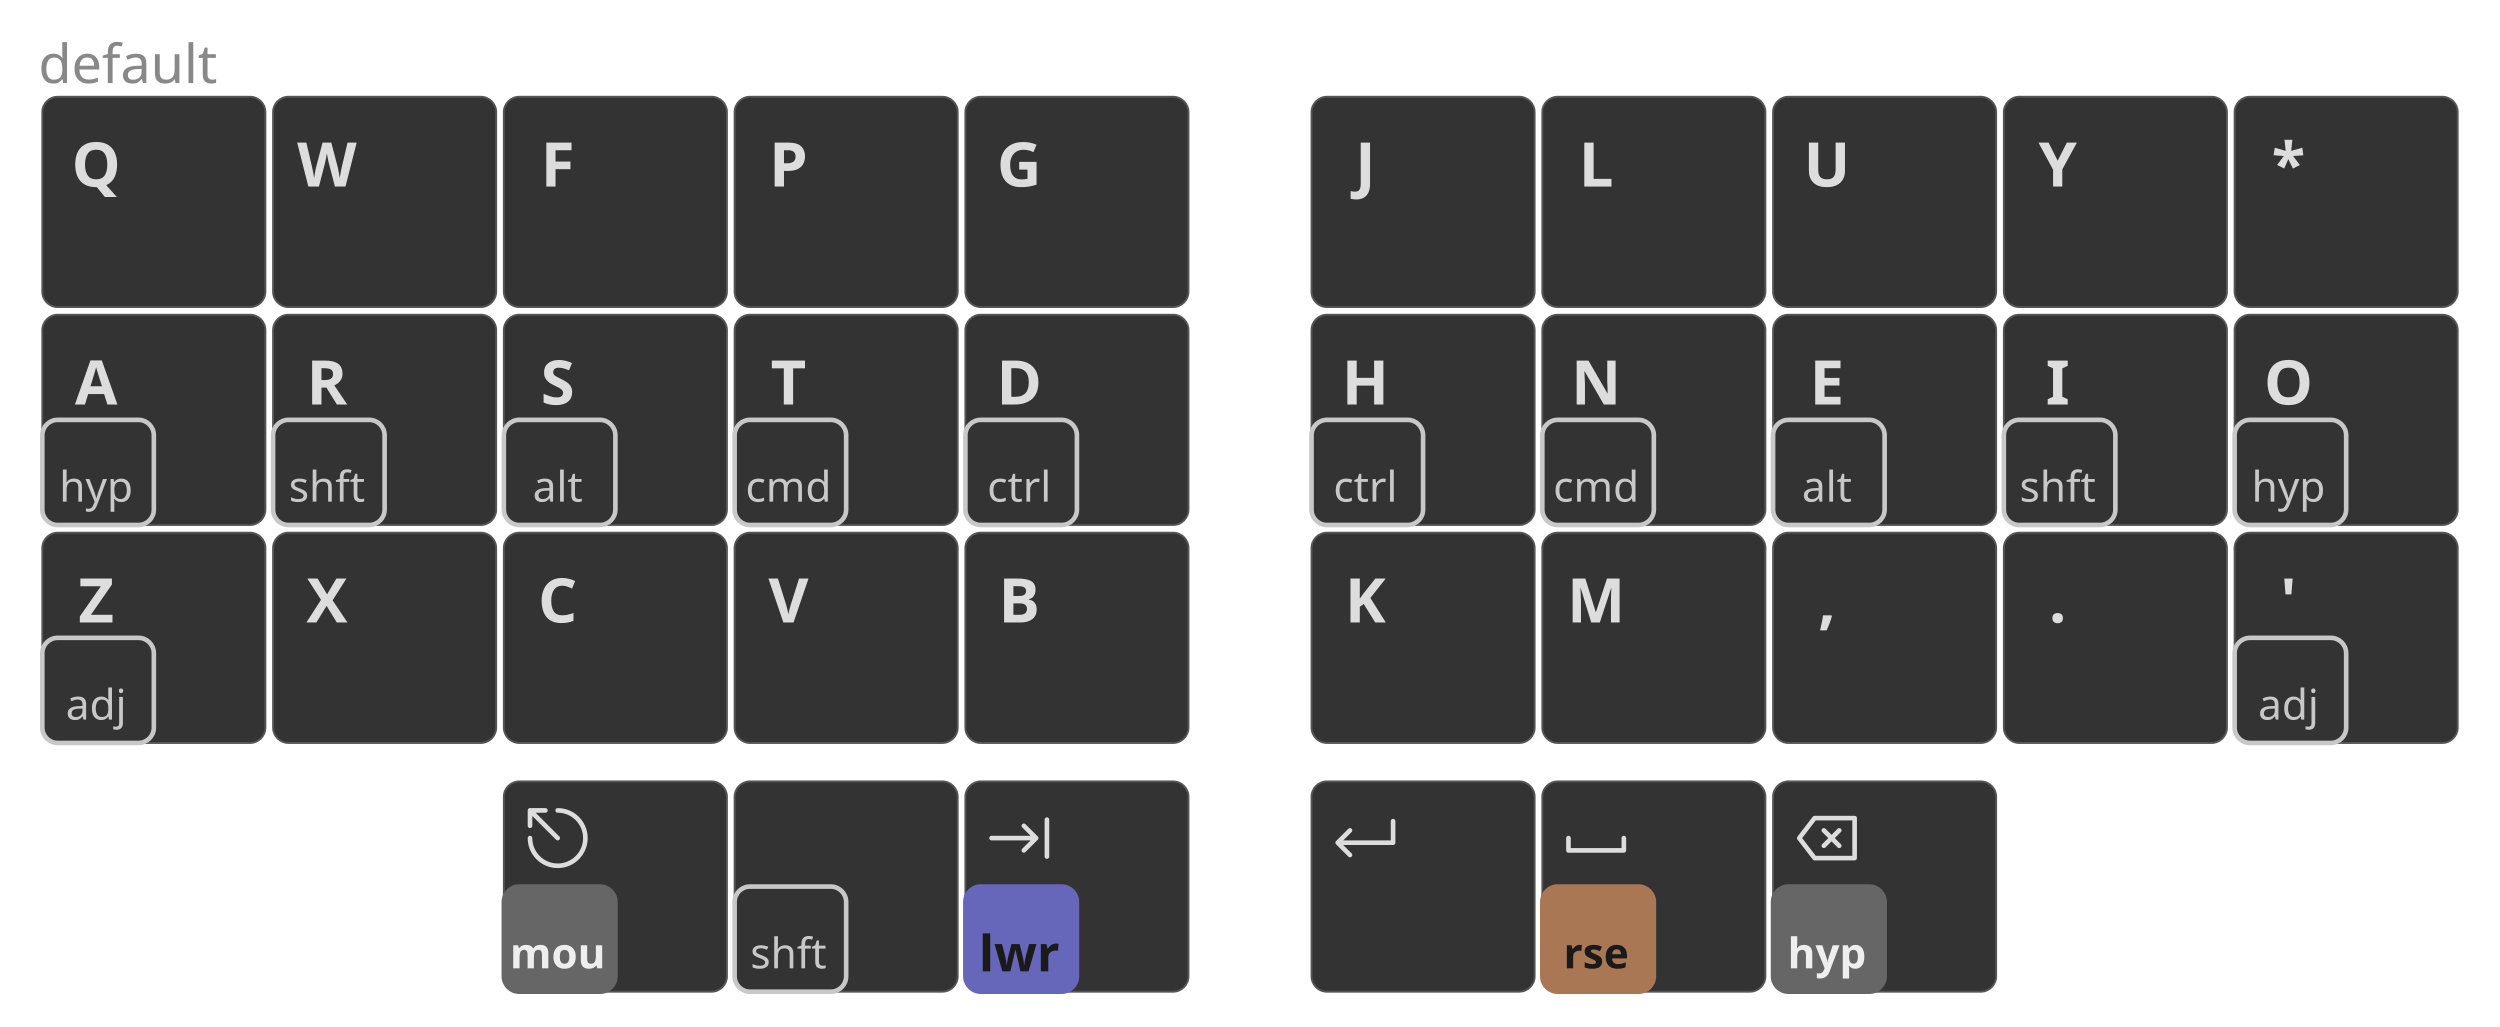
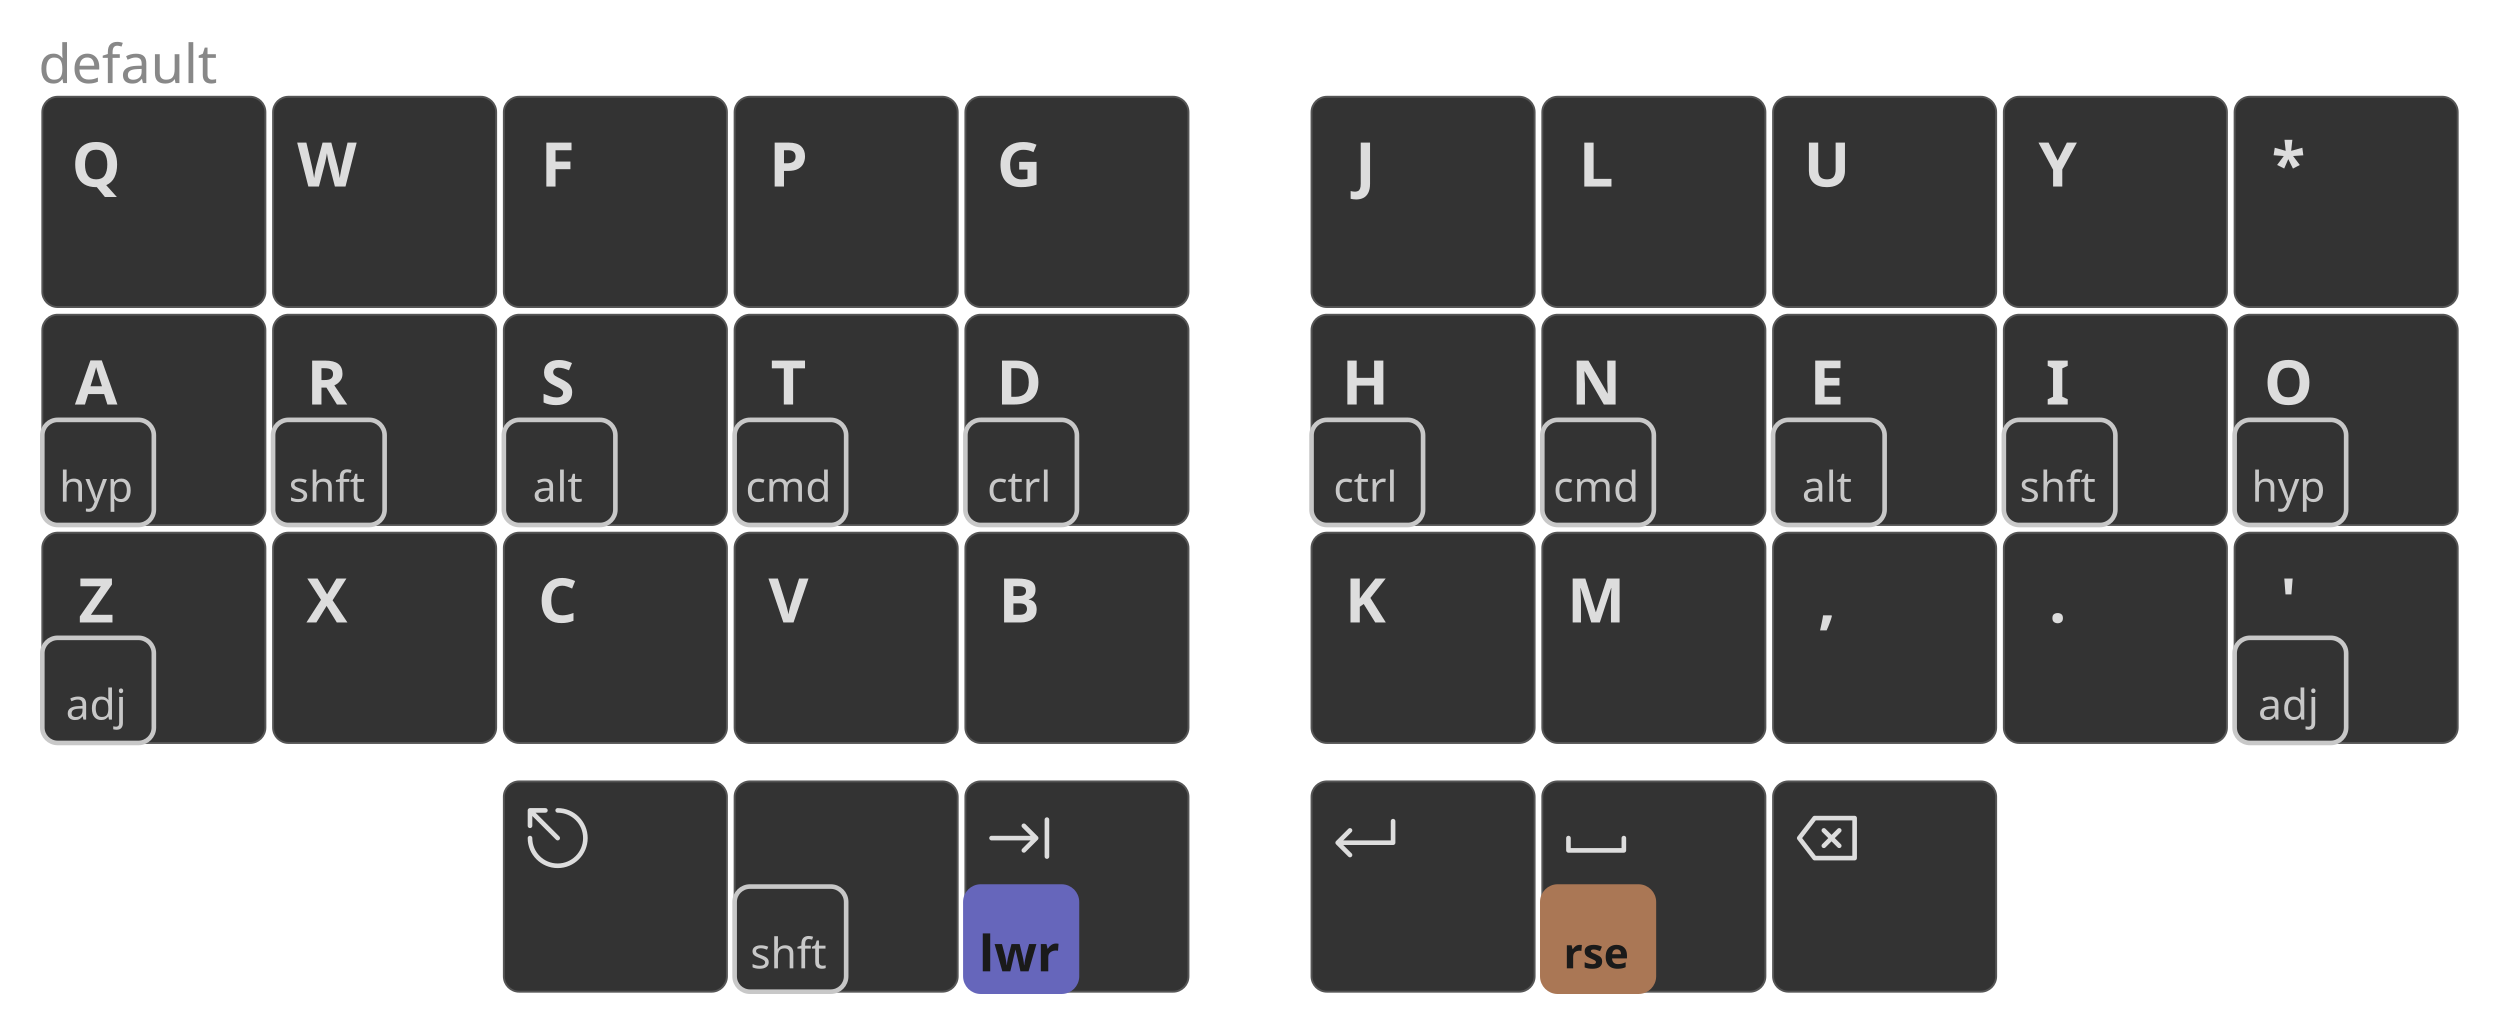
<svg xmlns="http://www.w3.org/2000/svg" class="keymap" width="650" height="267" viewBox="-10 -24 650.0 266.68">
  <style>svg.keymap { background: #1e1e2e; font-family: sans-serif; }
    rect.keycap { fill: #333333; stroke: #555555; stroke-width: 0.5px; }
    text { fill: #c8c8c8; text-anchor: middle; dominant-baseline: central; }
    text.base { font-size: 16px; font-weight: 600; fill: #dddddd; }
    text.hold { font-size: 11px; }
    text.sym { font-size: 13px; fill: #9999ff; }
    text.num { font-size: 13px; fill: #ee9944; }
    text.oneshot { font-size: 12px; font-weight: 600; }
    use.glyph { fill: none; stroke: #c8c8c8; stroke-width: 2.5px;
                stroke-linecap: round; stroke-linejoin: round; }
    use.glyph.base { stroke: #dddddd; stroke-width: 3px; }
    use.glyph.sym { stroke: #9999ff; }
    use.glyph.num { stroke: #ee9944; }
    rect.hold-box { stroke-width: 1.2px; }
    rect.hold-box.tap-preferred.mod { fill: none; stroke: #c8c8c8; }
    rect.hold-box.tap-preferred.sym { fill: none; stroke: #9999ff; }
    rect.hold-box.tap-preferred.nav { fill: none; stroke: #ee9944; }
    rect.hold-box.hold-preferred.mod { fill: #666666; stroke: #666666; }
    rect.hold-box.hold-preferred.sym { fill: #6666bb; stroke: #6666bb; }
    rect.hold-box.hold-preferred.nav { fill: #aa7755; stroke: #aa7755; }
    rect.hold-box.oneshot.mod { fill: #666666; stroke: #666666; }
    rect.hold-box.oneshot.sym { fill: #6666bb; stroke: #6666bb; }
    rect.hold-box.oneshot.nav { fill: #aa7755; stroke: #aa7755; }
    text.hold.hold-preferred.mod, text.oneshot.mod { fill: #eeeeee; font-weight: 700; }
    text.hold.hold-preferred.sym, text.oneshot.sym,
    text.hold.hold-preferred.nav, text.oneshot.nav { fill: #1a1a1a; font-weight: 700; }
    text.hold.tap-preferred { fill: #c8c8c8; }
    text.title { font-size: 14px; fill: #888888; text-anchor: start; }</style>
  <defs>
    <path id="glyph_backspace" class="symbol" transform="scale(0.4) translate(-24,-30)" d="M22,19l10,10 M22,29l10-10 M6,24l10,13h26v-26h-26z" />
    <path id="glyph_delete-word" class="symbol" transform="scale(0.4) translate(-24,-30)" d="M22,19l10,10 M22,29l10-10 M6,24l10,13h26v-26h-26z M6,17l-6,7,6,7" />
    <path id="glyph_return" class="symbol" transform="scale(0.4) translate(-24,-30)" d="M42,13V27H6 m8-8l-8,8l8,8" />
    <path id="glyph_space" class="symbol" transform="scale(0.4) translate(-24,-30)" d="M42,24V32H6V24" />
    <path id="glyph_escape" class="symbol" transform="scale(0.4) translate(-24,-30)" d="M24,24l-18-18 m0,10v-10h10 M24,6A18,18,0,1,1,6,24" />
    <path id="glyph_up" class="symbol" transform="scale(0.4) translate(-24,-30)" d="M24,42v-36 m-8,6l8-8l8,8" />
    <path id="glyph_down" class="symbol" transform="scale(0.4) translate(-24,-30)" d="M24,6v36 m-8,-6l8,8l8-8" />
    <path id="glyph_left" class="symbol" transform="scale(0.4) translate(-24,-30)" d="M42,24h-36 m6-8l-8,8l8,8" />
    <path id="glyph_right" class="symbol" transform="scale(0.4) translate(-24,-30)" d="M6,24h36 m-6-8l8,8l-8,8" />
    <path id="glyph_tab" class="symbol" transform="scale(0.4) translate(-24,-30)" d="M6,24h27 m-6-8l8,8l-8,8 M42,12V36" />
    <path id="glyph_btab" class="symbol" transform="scale(0.4) translate(-24,-30)" d="M42,24h-27 m6-8l-8,8l8,8 M6,12V36" />
    <path id="glyph_home" class="symbol" transform="scale(0.4) translate(-24,-30)" d="M42,42l-28-28 m0,10v-10h10 m8-8h-26v26" />
    <path id="glyph_end" class="symbol" transform="scale(0.4) translate(-24,-30)" d="M6,6l28,28 m0-10v10h-10 m-8,8h26v-26" />
    <path id="glyph_word-right" class="symbol" transform="scale(0.4) translate(-24,-30)" d="M8,13l10,11-10,11 M24,13l10,11-10,11" />
    <path id="glyph_word-left" class="symbol" transform="scale(0.4) translate(-24,-30)" d="M40,13l-10,11,10,11 M24,13l-10,11,10,11" />
    <path id="glyph_hist-fwd" class="symbol" transform="scale(0.4) translate(-24,-30)" d="M10,32A16,14,0,1,0,36,18 m-2,-8l2,8l-8,2" />
    <path id="glyph_hist-back" class="symbol" transform="scale(0.4) translate(-24,-30)" d="M38,32A16,14,0,1,1,12,18 m2,-8l-2,8l8,2" />
  </defs>
  <text class="title" x="0" y="-8">default</text>
  <g transform="translate(0.00,0.00)">
    <rect class="keycap" x="1.0" y="1.0" width="58.0" height="54.67" rx="4.0" ry="4.0" />
    <text class="base" x="15.0" y="18.134">Q</text>
  </g>
  <g transform="translate(60.00,0.00)">
    <rect class="keycap" x="1.0" y="1.0" width="58.0" height="54.67" rx="4.0" ry="4.0" />
    <text class="base" x="15.0" y="18.134">W</text>
  </g>
  <g transform="translate(120.00,0.00)">
    <rect class="keycap" x="1.0" y="1.0" width="58.0" height="54.67" rx="4.0" ry="4.0" />
    <text class="base" x="15.0" y="18.134">F</text>
  </g>
  <g transform="translate(180.00,0.00)">
    <rect class="keycap" x="1.0" y="1.0" width="58.0" height="54.67" rx="4.0" ry="4.0" />
    <text class="base" x="15.0" y="18.134">P</text>
  </g>
  <g transform="translate(240.00,0.00)">
    <rect class="keycap" x="1.0" y="1.0" width="58.0" height="54.67" rx="4.0" ry="4.0" />
    <text class="base" x="15.0" y="18.134">G</text>
  </g>
  <g transform="translate(330.00,0.00)">
    <rect class="keycap" x="1.0" y="1.0" width="58.0" height="54.67" rx="4.0" ry="4.0" />
    <text class="base" x="15.0" y="18.134">J</text>
  </g>
  <g transform="translate(390.00,0.00)">
    <rect class="keycap" x="1.0" y="1.0" width="58.0" height="54.67" rx="4.0" ry="4.0" />
    <text class="base" x="15.0" y="18.134">L</text>
  </g>
  <g transform="translate(450.00,0.00)">
    <rect class="keycap" x="1.0" y="1.0" width="58.0" height="54.67" rx="4.0" ry="4.0" />
    <text class="base" x="15.0" y="18.134">U</text>
  </g>
  <g transform="translate(510.00,0.00)">
    <rect class="keycap" x="1.0" y="1.0" width="58.0" height="54.67" rx="4.0" ry="4.0" />
    <text class="base" x="15.0" y="18.134">Y</text>
  </g>
  <g transform="translate(570.00,0.00)">
    <rect class="keycap" x="1.0" y="1.0" width="58.0" height="54.67" rx="4.0" ry="4.0" />
    <text class="base" x="15.0" y="18.134">*</text>
  </g>
  <g transform="translate(0.00,56.67)">
    <rect class="keycap" x="1.0" y="1.0" width="58.0" height="54.67" rx="4.0" ry="4.0" />
    <rect class="hold-box tap-preferred mod" x="1.0" y="28.335" width="29.0" height="27.335" rx="4.0" ry="4.0" />
    <text class="base" x="15.0" y="18.134">A</text>
    <text class="hold tap-preferred mod" x="15.0" y="45.336">hyp</text>
  </g>
  <g transform="translate(60.00,56.67)">
    <rect class="keycap" x="1.0" y="1.0" width="58.0" height="54.67" rx="4.0" ry="4.0" />
    <rect class="hold-box tap-preferred mod" x="1.0" y="28.335" width="29.0" height="27.335" rx="4.0" ry="4.0" />
    <text class="base" x="15.0" y="18.134">R</text>
    <text class="hold tap-preferred mod" x="15.0" y="45.336">shft</text>
  </g>
  <g transform="translate(120.00,56.67)">
    <rect class="keycap" x="1.0" y="1.0" width="58.0" height="54.67" rx="4.0" ry="4.0" />
    <rect class="hold-box tap-preferred mod" x="1.0" y="28.335" width="29.0" height="27.335" rx="4.0" ry="4.0" />
    <text class="base" x="15.0" y="18.134">S</text>
    <text class="hold tap-preferred mod" x="15.0" y="45.336">alt</text>
  </g>
  <g transform="translate(180.00,56.67)">
    <rect class="keycap" x="1.0" y="1.0" width="58.0" height="54.67" rx="4.0" ry="4.0" />
    <rect class="hold-box tap-preferred mod" x="1.0" y="28.335" width="29.0" height="27.335" rx="4.0" ry="4.0" />
    <text class="base" x="15.0" y="18.134">T</text>
    <text class="hold tap-preferred mod" x="15.0" y="45.336">cmd</text>
  </g>
  <g transform="translate(240.00,56.67)">
    <rect class="keycap" x="1.0" y="1.0" width="58.0" height="54.67" rx="4.0" ry="4.0" />
    <rect class="hold-box tap-preferred mod" x="1.0" y="28.335" width="29.0" height="27.335" rx="4.0" ry="4.0" />
    <text class="base" x="15.0" y="18.134">D</text>
    <text class="hold tap-preferred mod" x="15.0" y="45.336">ctrl</text>
  </g>
  <g transform="translate(330.00,56.67)">
    <rect class="keycap" x="1.0" y="1.0" width="58.0" height="54.67" rx="4.0" ry="4.0" />
    <rect class="hold-box tap-preferred mod" x="1.0" y="28.335" width="29.0" height="27.335" rx="4.0" ry="4.0" />
    <text class="base" x="15.0" y="18.134">H</text>
    <text class="hold tap-preferred mod" x="15.0" y="45.336">ctrl</text>
  </g>
  <g transform="translate(390.00,56.67)">
    <rect class="keycap" x="1.0" y="1.0" width="58.0" height="54.67" rx="4.0" ry="4.0" />
    <rect class="hold-box tap-preferred mod" x="1.0" y="28.335" width="29.0" height="27.335" rx="4.0" ry="4.0" />
    <text class="base" x="15.0" y="18.134">N</text>
    <text class="hold tap-preferred mod" x="15.0" y="45.336">cmd</text>
  </g>
  <g transform="translate(450.00,56.67)">
    <rect class="keycap" x="1.0" y="1.0" width="58.0" height="54.67" rx="4.0" ry="4.0" />
    <rect class="hold-box tap-preferred mod" x="1.0" y="28.335" width="29.0" height="27.335" rx="4.0" ry="4.0" />
    <text class="base" x="15.0" y="18.134">E</text>
    <text class="hold tap-preferred mod" x="15.0" y="45.336">alt</text>
  </g>
  <g transform="translate(510.00,56.67)">
    <rect class="keycap" x="1.0" y="1.0" width="58.0" height="54.67" rx="4.0" ry="4.0" />
    <rect class="hold-box tap-preferred mod" x="1.0" y="28.335" width="29.0" height="27.335" rx="4.0" ry="4.0" />
    <text class="base" x="15.0" y="18.134">I</text>
    <text class="hold tap-preferred mod" x="15.0" y="45.336">shft</text>
  </g>
  <g transform="translate(570.00,56.67)">
    <rect class="keycap" x="1.0" y="1.0" width="58.0" height="54.67" rx="4.0" ry="4.0" />
    <rect class="hold-box tap-preferred mod" x="1.0" y="28.335" width="29.0" height="27.335" rx="4.0" ry="4.0" />
    <text class="base" x="15.0" y="18.134">O</text>
    <text class="hold tap-preferred mod" x="15.0" y="45.336">hyp</text>
  </g>
  <g transform="translate(0.00,113.34)">
    <rect class="keycap" x="1.0" y="1.0" width="58.0" height="54.67" rx="4.0" ry="4.0" />
    <rect class="hold-box tap-preferred mod" x="1.0" y="28.335" width="29.0" height="27.335" rx="4.0" ry="4.0" />
    <text class="base" x="15.0" y="18.134">Z</text>
    <text class="hold tap-preferred mod" x="15.0" y="45.336">adj</text>
  </g>
  <g transform="translate(60.00,113.34)">
    <rect class="keycap" x="1.0" y="1.0" width="58.0" height="54.67" rx="4.0" ry="4.0" />
    <text class="base" x="15.0" y="18.134">X</text>
  </g>
  <g transform="translate(120.00,113.34)">
    <rect class="keycap" x="1.0" y="1.0" width="58.0" height="54.67" rx="4.0" ry="4.0" />
    <text class="base" x="15.0" y="18.134">C</text>
  </g>
  <g transform="translate(180.00,113.34)">
    <rect class="keycap" x="1.0" y="1.0" width="58.0" height="54.67" rx="4.0" ry="4.0" />
    <text class="base" x="15.0" y="18.134">V</text>
  </g>
  <g transform="translate(240.00,113.34)">
    <rect class="keycap" x="1.0" y="1.0" width="58.0" height="54.67" rx="4.0" ry="4.0" />
    <text class="base" x="15.0" y="18.134">B</text>
  </g>
  <g transform="translate(330.00,113.34)">
    <rect class="keycap" x="1.0" y="1.0" width="58.0" height="54.67" rx="4.0" ry="4.0" />
    <text class="base" x="15.0" y="18.134">K</text>
  </g>
  <g transform="translate(390.00,113.34)">
    <rect class="keycap" x="1.0" y="1.0" width="58.0" height="54.67" rx="4.0" ry="4.0" />
    <text class="base" x="15.0" y="18.134">M</text>
  </g>
  <g transform="translate(450.00,113.34)">
    <rect class="keycap" x="1.0" y="1.0" width="58.0" height="54.67" rx="4.0" ry="4.0" />
    <text class="base" x="15.0" y="18.134">,</text>
  </g>
  <g transform="translate(510.00,113.34)">
    <rect class="keycap" x="1.0" y="1.0" width="58.0" height="54.67" rx="4.0" ry="4.0" />
    <text class="base" x="15.0" y="18.134">.</text>
  </g>
  <g transform="translate(570.00,113.34)">
    <rect class="keycap" x="1.0" y="1.0" width="58.0" height="54.67" rx="4.0" ry="4.0" />
    <rect class="hold-box tap-preferred mod" x="1.0" y="28.335" width="29.0" height="27.335" rx="4.0" ry="4.0" />
    <text class="base" x="15.0" y="18.134">'</text>
    <text class="hold tap-preferred mod" x="15.0" y="45.336">adj</text>
  </g>
  <g transform="translate(120.00,178.01)">
    <rect class="keycap" x="1.0" y="1.0" width="58.0" height="54.67" rx="4.0" ry="4.0" />
-     <rect class="hold-box hold-preferred mod" x="1.0" y="28.335" width="29.0" height="27.335" rx="4.0" ry="4.0" />
    <use class="glyph base" href="#glyph_escape" x="15.0" y="18.134" />
-     <text class="hold hold-preferred mod" x="15.0" y="45.336">mou</text>
  </g>
  <g transform="translate(180.00,178.01)">
    <rect class="keycap" x="1.0" y="1.0" width="58.0" height="54.67" rx="4.0" ry="4.0" />
    <rect class="hold-box tap-preferred mod" x="1.0" y="28.335" width="29.0" height="27.335" rx="4.0" ry="4.0" />
    <text class="hold tap-preferred mod" x="15.0" y="45.336">shft</text>
  </g>
  <g transform="translate(240.00,178.01)">
    <rect class="keycap" x="1.0" y="1.0" width="58.0" height="54.67" rx="4.0" ry="4.0" />
    <rect class="hold-box hold-preferred sym" x="1.0" y="28.335" width="29.0" height="27.335" rx="4.0" ry="4.0" />
    <use class="glyph base" href="#glyph_tab" x="15.0" y="18.134" />
    <text class="hold hold-preferred sym" x="15.0" y="45.336">lwr</text>
  </g>
  <g transform="translate(330.00,178.01)">
    <rect class="keycap" x="1.0" y="1.0" width="58.0" height="54.67" rx="4.0" ry="4.0" />
    <use class="glyph base" href="#glyph_return" x="15.0" y="18.134" />
  </g>
  <g transform="translate(390.00,178.01)">
    <rect class="keycap" x="1.0" y="1.0" width="58.0" height="54.67" rx="4.0" ry="4.0" />
    <rect class="hold-box hold-preferred nav" x="1.0" y="28.335" width="29.0" height="27.335" rx="4.0" ry="4.0" />
    <use class="glyph base" href="#glyph_space" x="15.0" y="18.134" />
    <text class="hold hold-preferred nav" x="15.0" y="45.336">rse</text>
  </g>
  <g transform="translate(450.00,178.01)">
    <rect class="keycap" x="1.0" y="1.0" width="58.0" height="54.67" rx="4.0" ry="4.0" />
-     <rect class="hold-box hold-preferred mod" x="1.0" y="28.335" width="29.0" height="27.335" rx="4.0" ry="4.0" />
    <use class="glyph base" href="#glyph_backspace" x="15.0" y="18.134" />
-     <text class="hold hold-preferred mod" x="15.0" y="45.336">hyp</text>
  </g>
</svg>
